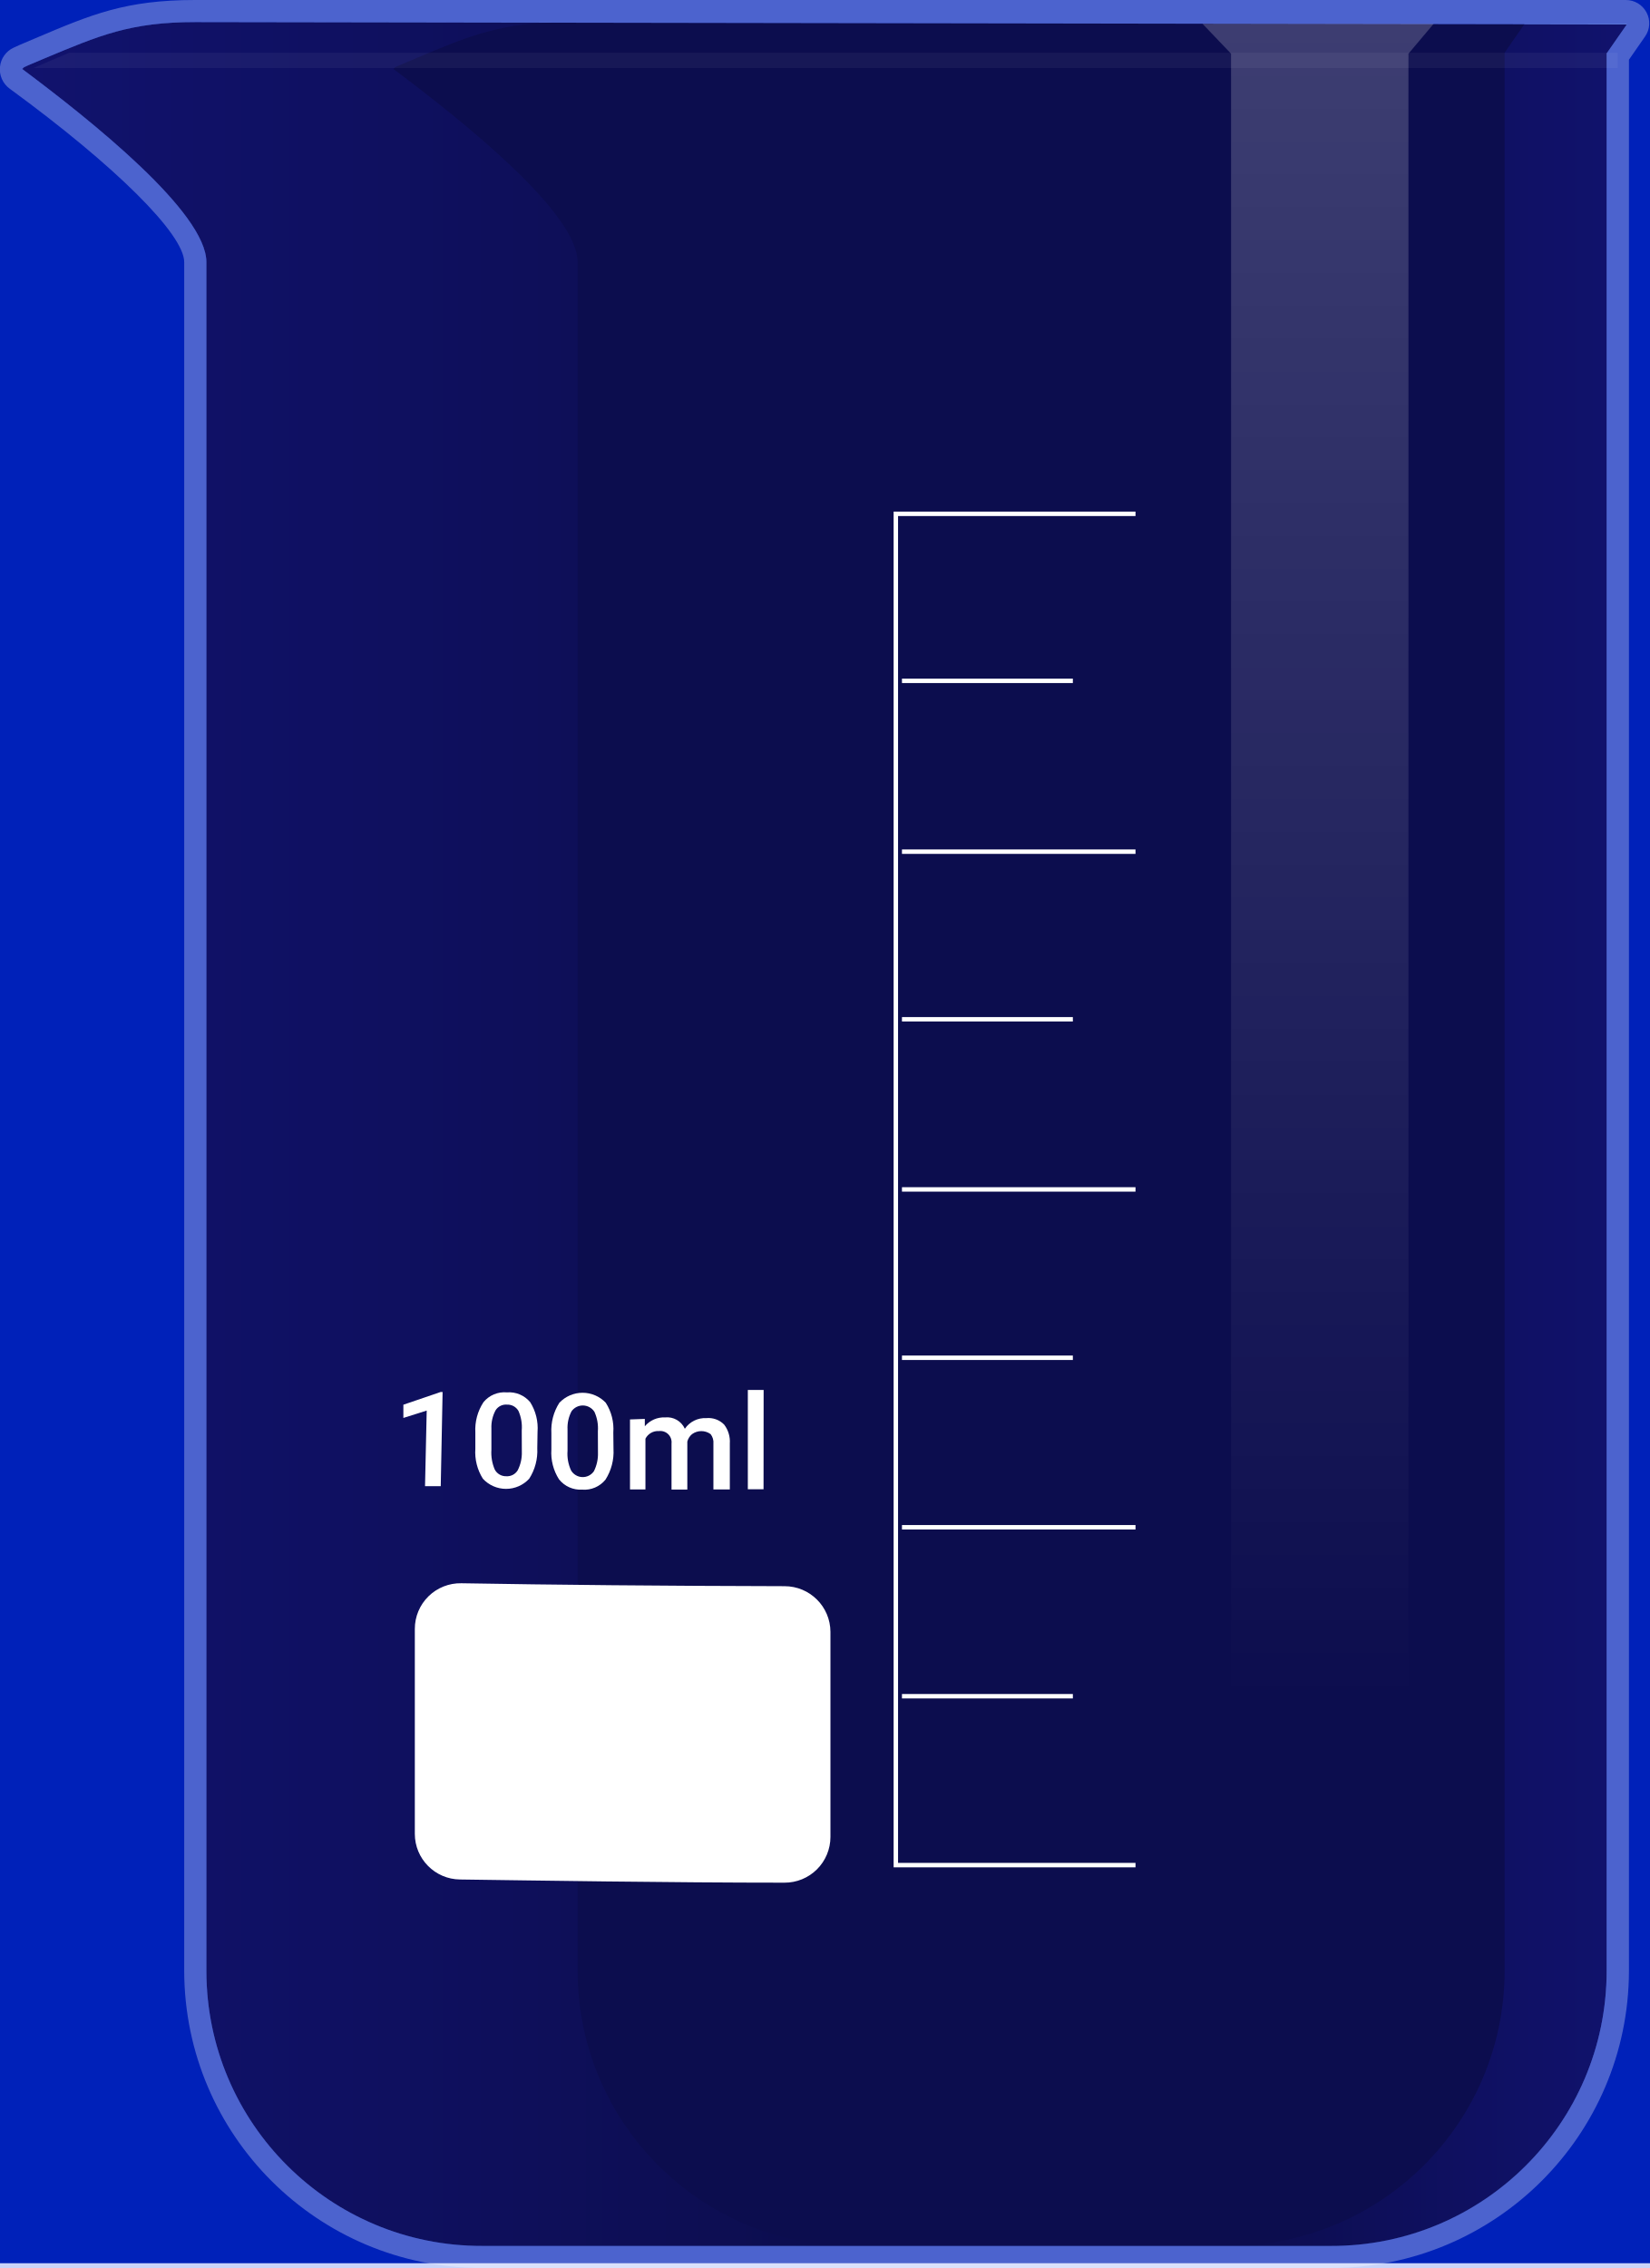
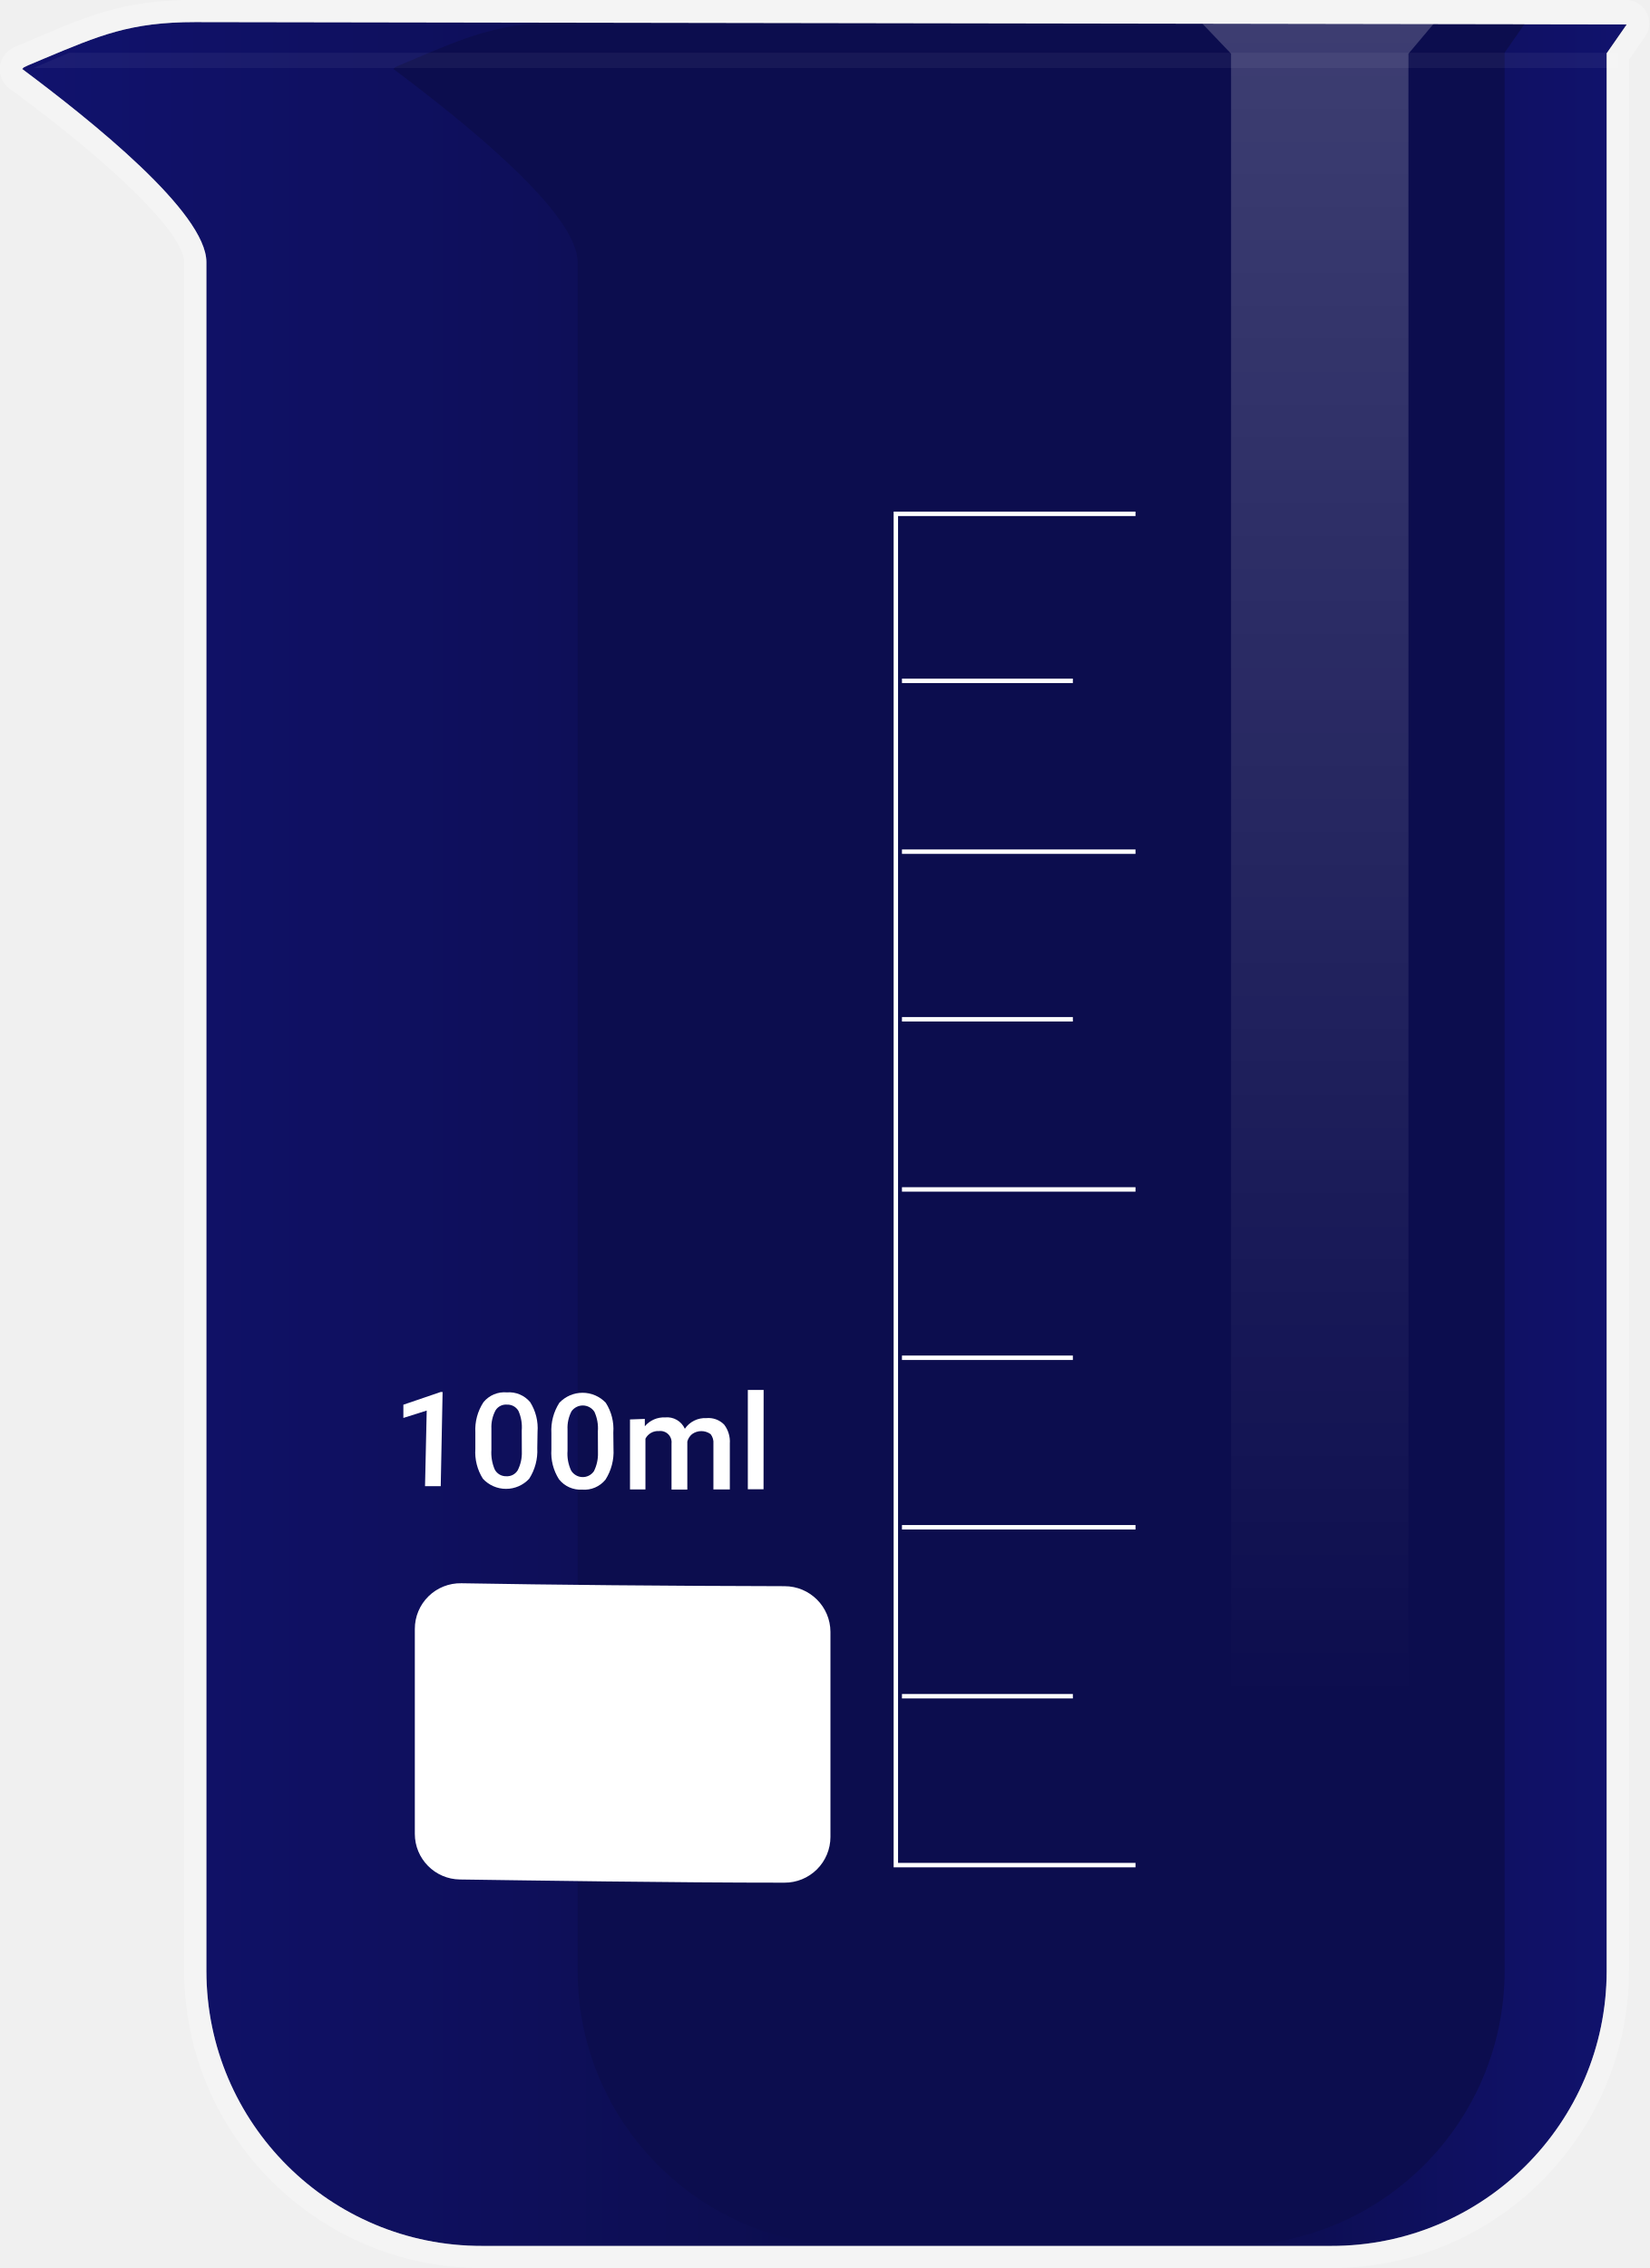
<svg xmlns="http://www.w3.org/2000/svg" viewBox="0 0 185.87 255.57">
  <defs>
-     <style>.cls-1{isolation:isolate;}.cls-2{fill:#0021b9;}.cls-3{fill:#cad4f9;}.cls-4{fill:#000145;}.cls-10,.cls-12,.cls-5,.cls-6{fill:#fff;}.cls-5{opacity:0.3;}.cls-6{opacity:0.05;}.cls-7{opacity:0.5;fill:url(#Degradado_sin_nombre_7);}.cls-8,.cls-9{mix-blend-mode:overlay;opacity:0.4;}.cls-8{fill:url(#Degradado_sin_nombre_8);}.cls-9{fill:url(#Degradado_sin_nombre_10);}.cls-10,.cls-11{stroke:#fff;stroke-miterlimit:10;stroke-width:0.5px;}.cls-11{fill:none;}</style>
+     <style>.cls-1{isolation:isolate;}.cls-2{fill:#000145;}.cls-10,.cls-3,.cls-4,.cls-8{fill:#fff;}.cls-3{opacity:0.3;}.cls-4{opacity:0.05;}.cls-5{opacity:0.5;fill:url(#Degradado_sin_nombre_7);}.cls-6,.cls-7{mix-blend-mode:overlay;opacity:0.4;}.cls-6{fill:url(#Degradado_sin_nombre_8);}.cls-7{fill:url(#Degradado_sin_nombre_10);}.cls-8,.cls-9{stroke:#fff;stroke-miterlimit:10;stroke-width:0.5px;}.cls-9{fill:none;}</style>
    <linearGradient id="Degradado_sin_nombre_7" x1="148.55" y1="2.05" x2="148.55" y2="190.94" gradientUnits="userSpaceOnUse">
      <stop offset="0" stop-color="#fff" stop-opacity="0.4" />
      <stop offset="1" stop-color="#fff" stop-opacity="0" />
    </linearGradient>
    <linearGradient id="Degradado_sin_nombre_8" x1="138.49" y1="127.87" x2="183.34" y2="127.87" gradientUnits="userSpaceOnUse">
      <stop offset="0" stop-color="#fff" stop-opacity="0" />
      <stop offset="1" stop-color="#fff" />
    </linearGradient>
    <linearGradient id="Degradado_sin_nombre_10" x1="2.5" y1="127.78" x2="96.17" y2="127.78" gradientUnits="userSpaceOnUse">
      <stop offset="0" stop-color="#fff" />
      <stop offset="0.98" stop-color="#fff" stop-opacity="0" />
    </linearGradient>
  </defs>
  <g class="cls-1">
-     <g id="BG">
-       <rect class="cls-2" x="-3882.51" y="-2219.32" width="4349.37" height="2651.6" />
-       <rect class="cls-3" x="-3755.35" y="255.03" width="4169" height="17.26" rx="8.63" />
-     </g>
    <g id="vaso-precipitados">
-       <path id="liquido" class="cls-4" d="M22,2.49C14.64,2.49,11.19,4,4.92,6.62l-1.73.73-.49.23-.2.19c7.8,5.83,20.76,16.16,20.76,21.77v192.6a31,31,0,0,0,31.07,30.94H150a31,31,0,0,0,31.07-30.94V6l2.26-3.25Z" />
+       <path id="liquido" class="cls-2" d="M22,2.49C14.64,2.49,11.19,4,4.92,6.62l-1.73.73-.49.23-.2.19c7.8,5.83,20.76,16.16,20.76,21.77v192.6a31,31,0,0,0,31.07,30.94H150a31,31,0,0,0,31.07-30.94V6l2.26-3.25Z" />
      <g id="cuerpo">
-         <path id="borde" class="cls-5" d="M150,255.57H54.33a33.54,33.54,0,0,1-33.57-33.43V29.54C20.76,26.39,13,18.7,1.1,10A2.69,2.69,0,0,1,0,7.52,2.66,2.66,0,0,1,1.54,5.37l.68-.31,1.72-.73C10.3,1.63,14.13,0,22,0H183.23a2.63,2.63,0,0,1,2.33,1.4,2.59,2.59,0,0,1-.16,2.71l-1.82,2.62V222.14A33.54,33.54,0,0,1,150,255.57ZM22,2.49C14.64,2.49,11.19,4,4.92,6.62l-1.73.73-.49.23-.2.19c7.8,5.83,20.76,16.16,20.76,21.77v192.6a31,31,0,0,0,31.07,30.94H150a31,31,0,0,0,31.07-30.94V6l2.26-3.25Z" />
-         <path id="cuerpo-2" data-name="cuerpo" class="cls-6" d="M22,2.49C14.64,2.49,11.19,4,4.92,6.62l-1.73.73-.49.23-.2.19c7.8,5.83,20.76,16.16,20.76,21.77v192.6a31,31,0,0,0,31.07,30.94H150a31,31,0,0,0,31.07-30.94V6l2.26-3.25Z" />
-         <polygon id="brillo3" class="cls-7" points="158.73 239.99 138.74 239.99 138.74 6.05 135.52 2.68 161.57 2.68 158.73 6.05 158.73 239.99" />
-         <path id="brillo2" class="cls-8" d="M183.34,2.68l-2.26,3.25V222.12A31,31,0,0,1,150,253.06H138.49a31,31,0,0,0,31.08-30.94V5.93l2.26-3.25Z" />
-         <path id="brillo1" class="cls-9" d="M65.1,222.14V29.54c0-5.61-13-15.94-20.76-21.77l.2-.19.5-.23,1.72-.73C52.53,4.17,56,2.75,62.18,2.53L22,2.49C14.64,2.49,11.19,4,4.92,6.62l-1.73.73-.49.23-.2.19c7.8,5.83,20.76,16.16,20.76,21.77v192.6a31,31,0,0,0,31.07,30.94H96.17A31,31,0,0,1,65.1,222.14Z" />
+         <path id="borde" class="cls-3" d="M150,255.57H54.33a33.54,33.54,0,0,1-33.57-33.43V29.54C20.76,26.39,13,18.7,1.1,10A2.69,2.69,0,0,1,0,7.52,2.66,2.66,0,0,1,1.54,5.37l.68-.31,1.72-.73C10.3,1.63,14.13,0,22,0H183.23a2.63,2.63,0,0,1,2.33,1.4,2.59,2.59,0,0,1-.16,2.71l-1.82,2.62V222.14A33.54,33.54,0,0,1,150,255.57ZM22,2.49C14.64,2.49,11.19,4,4.92,6.62l-1.73.73-.49.23-.2.19c7.8,5.83,20.76,16.16,20.76,21.77v192.6a31,31,0,0,0,31.07,30.94H150a31,31,0,0,0,31.07-30.94V6l2.26-3.25Z" />
+         <path id="cuerpo-2" data-name="cuerpo" class="cls-4" d="M22,2.49C14.64,2.49,11.19,4,4.92,6.62l-1.73.73-.49.23-.2.19c7.8,5.83,20.76,16.16,20.76,21.77v192.6a31,31,0,0,0,31.07,30.94H150a31,31,0,0,0,31.07-30.94V6l2.26-3.25Z" />
+         <polygon id="brillo3" class="cls-5" points="158.73 239.99 138.74 239.99 138.74 6.05 135.52 2.68 161.57 2.68 158.73 6.05 158.73 239.99" />
+         <path id="brillo2" class="cls-6" d="M183.34,2.68l-2.26,3.25V222.12A31,31,0,0,1,150,253.06H138.49a31,31,0,0,0,31.08-30.94V5.93l2.26-3.25Z" />
+         <path id="brillo1" class="cls-7" d="M65.1,222.14V29.54c0-5.61-13-15.94-20.76-21.77l.2-.19.5-.23,1.72-.73C52.53,4.17,56,2.75,62.18,2.53L22,2.49C14.64,2.49,11.19,4,4.92,6.62l-1.73.73-.49.23-.2.19c7.8,5.83,20.76,16.16,20.76,21.77v192.6a31,31,0,0,0,31.07,30.94H96.17A31,31,0,0,1,65.1,222.14Z" />
        <g id="escala">
          <g id="regla">
-             <line class="cls-10" x1="101.65" y1="191.14" x2="120.91" y2="191.14" />
-             <line class="cls-10" x1="101.65" y1="153" x2="120.91" y2="153" />
-             <line class="cls-10" x1="101.65" y1="114.86" x2="120.91" y2="114.86" />
-             <line class="cls-10" x1="101.65" y1="76.72" x2="120.91" y2="76.72" />
-             <line class="cls-10" x1="127.97" y1="172.1" x2="101.65" y2="172.1" />
-             <line class="cls-10" x1="127.97" y1="134.03" x2="101.65" y2="134.03" />
-             <line class="cls-10" x1="127.97" y1="95.97" x2="101.65" y2="95.97" />
-             <polyline class="cls-11" points="127.97 57.9 100.96 57.9 100.96 210.17 100.96 210.17 127.97 210.17" />
+             <line class="cls-8" x1="101.65" y1="191.14" x2="120.91" y2="191.14" />
+             <line class="cls-8" x1="101.65" y1="153" x2="120.91" y2="153" />
+             <line class="cls-8" x1="101.65" y1="114.86" x2="120.91" y2="114.86" />
+             <line class="cls-8" x1="101.65" y1="76.72" x2="120.91" y2="76.72" />
+             <line class="cls-8" x1="127.97" y1="172.1" x2="101.65" y2="172.1" />
+             <line class="cls-8" x1="127.97" y1="134.03" x2="101.65" y2="134.03" />
+             <line class="cls-8" x1="127.97" y1="95.97" x2="101.65" y2="95.97" />
+             <polyline class="cls-9" points="127.97 57.9 100.96 57.9 100.96 210.17 100.96 210.17 127.97 210.17" />
          </g>
          <g id="_100ml" data-name="100ml">
-             <path class="cls-12" d="M49.67,167.47l-1.77,0,.19-8.52-2.63.83,0-1.49,4.19-1.43h.23Z" />
-             <path class="cls-12" d="M60.55,163.19a5.79,5.79,0,0,1-.91,3.44,3.55,3.55,0,0,1-5.22,0,5.61,5.61,0,0,1-.85-3.37l0-1.84a5.67,5.67,0,0,1,.92-3.42,3.06,3.06,0,0,1,2.64-1.1A3.1,3.1,0,0,1,59.75,158a5.5,5.5,0,0,1,.83,3.35Zm-1.75-2a4.51,4.51,0,0,0-.37-2.2,1.42,1.42,0,0,0-1.29-.71,1.38,1.38,0,0,0-1.29.64,4,4,0,0,0-.47,2.05l0,2.4a4.81,4.81,0,0,0,.38,2.23,1.42,1.42,0,0,0,1.3.75,1.4,1.4,0,0,0,1.28-.66,4.28,4.28,0,0,0,.47-2.1Z" />
-             <path class="cls-12" d="M69.14,163.28a5.83,5.83,0,0,1-.9,3.45,3.06,3.06,0,0,1-2.63,1.13A3.09,3.09,0,0,1,63,166.7a5.55,5.55,0,0,1-.86-3.36l0-1.84a5.74,5.74,0,0,1,.9-3.43,3.6,3.6,0,0,1,5.23,0,5.48,5.48,0,0,1,.85,3.35Zm-1.76-2a4.46,4.46,0,0,0-.39-2.19,1.56,1.56,0,0,0-2.58-.06,4,4,0,0,0-.45,2.05l0,2.4a4.46,4.46,0,0,0,.4,2.22,1.53,1.53,0,0,0,2.57.09,4.37,4.37,0,0,0,.46-2.11Z" />
-             <path class="cls-12" d="M72.67,159.89l0,.83a2.82,2.82,0,0,1,2.29-1A2.19,2.19,0,0,1,77.18,161a2.77,2.77,0,0,1,2.43-1.2,2.48,2.48,0,0,1,2,.73,3.15,3.15,0,0,1,.64,2.13l0,5.18H80.4l0-5.14a1.53,1.53,0,0,0-.32-1.1,1.78,1.78,0,0,0-2.08,0,1.62,1.62,0,0,0-.54.84l0,5.41H75.68l0-5.19a1.27,1.27,0,0,0-1.42-1.4,1.59,1.59,0,0,0-1.52.86l0,5.72H71l0-7.89Z" />
-             <path class="cls-12" d="M86.05,167.82H84.28V156.63h1.78Z" />
+             <path class="cls-10" d="M49.67,167.47l-1.77,0,.19-8.52-2.63.83,0-1.49,4.19-1.43h.23Z" />
+             <path class="cls-10" d="M60.55,163.19a5.79,5.79,0,0,1-.91,3.44,3.55,3.55,0,0,1-5.22,0,5.61,5.61,0,0,1-.85-3.37l0-1.84a5.67,5.67,0,0,1,.92-3.42,3.06,3.06,0,0,1,2.64-1.1A3.1,3.1,0,0,1,59.75,158a5.5,5.5,0,0,1,.83,3.35Zm-1.75-2a4.51,4.51,0,0,0-.37-2.2,1.42,1.42,0,0,0-1.29-.71,1.38,1.38,0,0,0-1.29.64,4,4,0,0,0-.47,2.05l0,2.4a4.81,4.81,0,0,0,.38,2.23,1.42,1.42,0,0,0,1.3.75,1.4,1.4,0,0,0,1.28-.66,4.28,4.28,0,0,0,.47-2.1Z" />
+             <path class="cls-10" d="M69.14,163.28a5.83,5.83,0,0,1-.9,3.45,3.06,3.06,0,0,1-2.63,1.13A3.09,3.09,0,0,1,63,166.7a5.55,5.55,0,0,1-.86-3.36l0-1.84a5.74,5.74,0,0,1,.9-3.43,3.6,3.6,0,0,1,5.23,0,5.48,5.48,0,0,1,.85,3.35Zm-1.76-2a4.46,4.46,0,0,0-.39-2.19,1.56,1.56,0,0,0-2.58-.06,4,4,0,0,0-.45,2.05l0,2.4a4.46,4.46,0,0,0,.4,2.22,1.53,1.53,0,0,0,2.57.09,4.37,4.37,0,0,0,.46-2.11Z" />
+             <path class="cls-10" d="M72.67,159.89l0,.83a2.82,2.82,0,0,1,2.29-1A2.19,2.19,0,0,1,77.18,161a2.77,2.77,0,0,1,2.43-1.2,2.48,2.48,0,0,1,2,.73,3.15,3.15,0,0,1,.64,2.13l0,5.18H80.4l0-5.14a1.53,1.53,0,0,0-.32-1.1,1.78,1.78,0,0,0-2.08,0,1.62,1.62,0,0,0-.54.84l0,5.41H75.68l0-5.19a1.27,1.27,0,0,0-1.42-1.4,1.59,1.59,0,0,0-1.52.86l0,5.72H71l0-7.89Z" />
+             <path class="cls-10" d="M86.05,167.82H84.28V156.63h1.78Z" />
          </g>
-           <path id="ml" class="cls-12" d="M52,178.41c10.36.18,22.86.3,36.42.33a5.17,5.17,0,0,1,5.17,5.15V207a5.16,5.16,0,0,1-5.19,5.15c-12.76,0-28.59-.25-36.56-.36a5.15,5.15,0,0,1-5.09-5.15V183.56A5.14,5.14,0,0,1,52,178.41Z" />
+           <path id="ml" class="cls-10" d="M52,178.41c10.36.18,22.86.3,36.42.33a5.17,5.17,0,0,1,5.17,5.15V207a5.16,5.16,0,0,1-5.19,5.15c-12.76,0-28.59-.25-36.56-.36a5.15,5.15,0,0,1-5.09-5.15V183.56A5.14,5.14,0,0,1,52,178.41Z" />
        </g>
-         <polygon id="sombra_boquilla" class="cls-6" points="182.31 7.67 3.76 7.67 7.77 5.95 182.31 5.95 182.31 7.67" />
+         <polygon id="sombra_boquilla" class="cls-4" points="182.31 7.67 3.76 7.67 7.77 5.95 182.31 5.95 182.31 7.67" />
      </g>
    </g>
  </g>
</svg>
